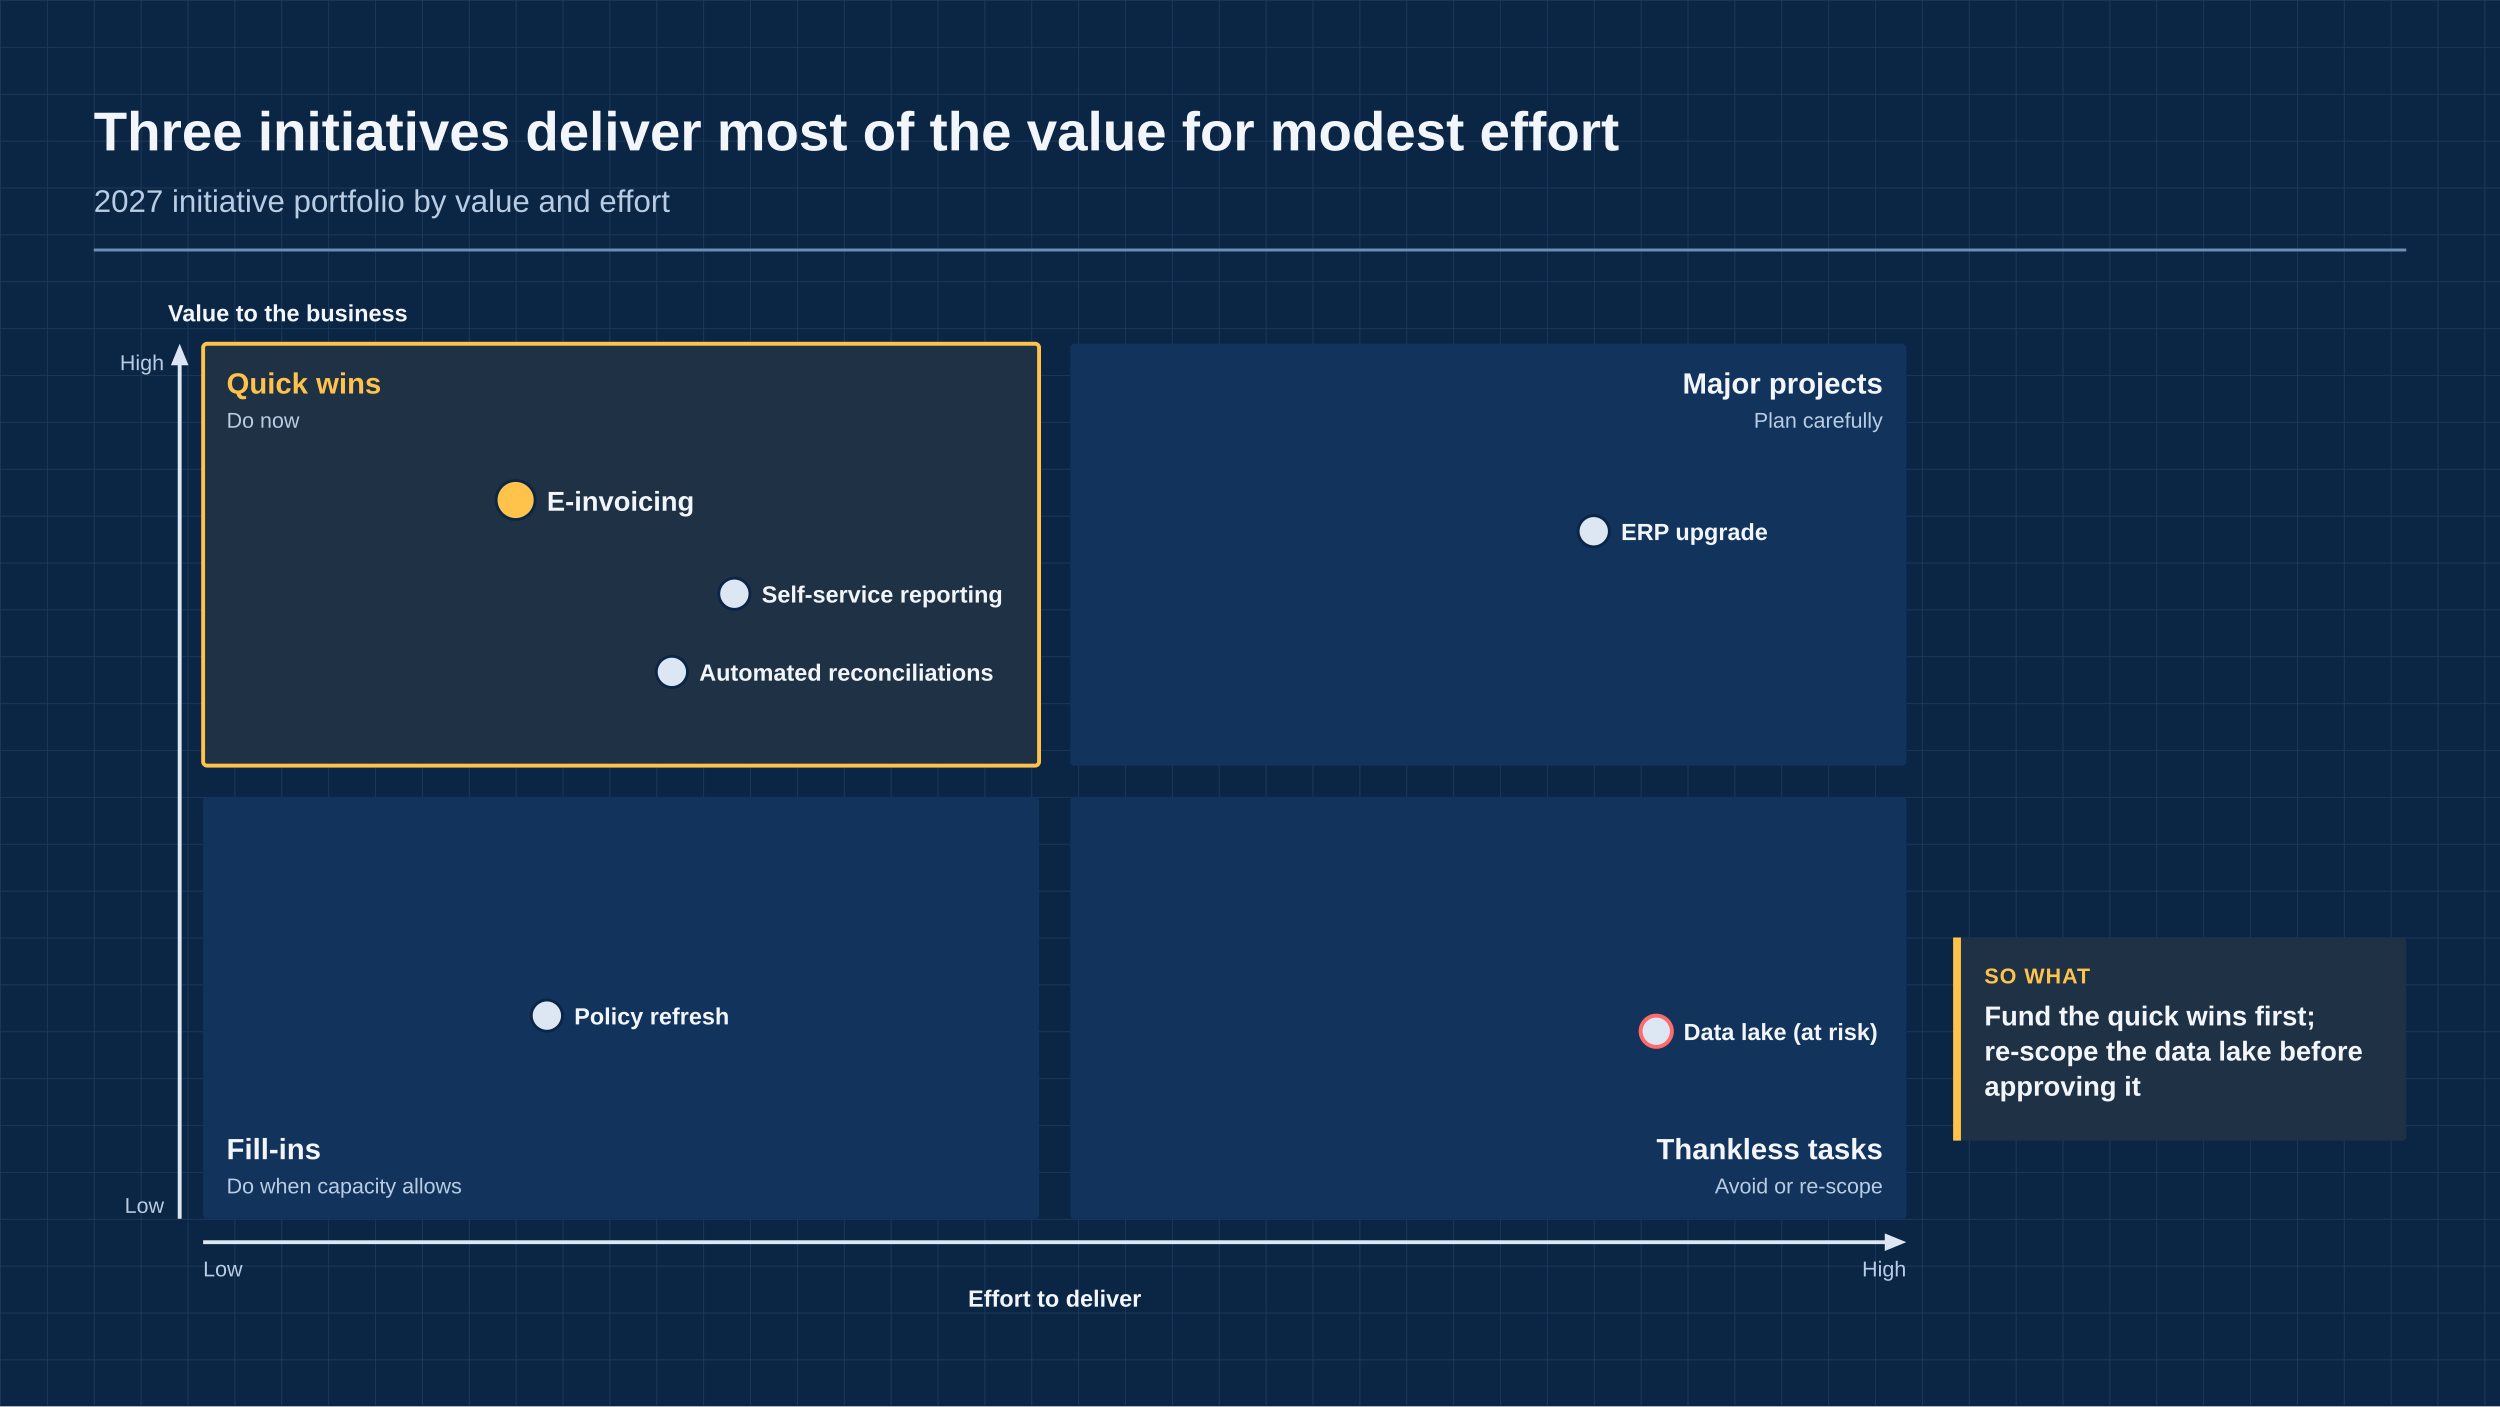
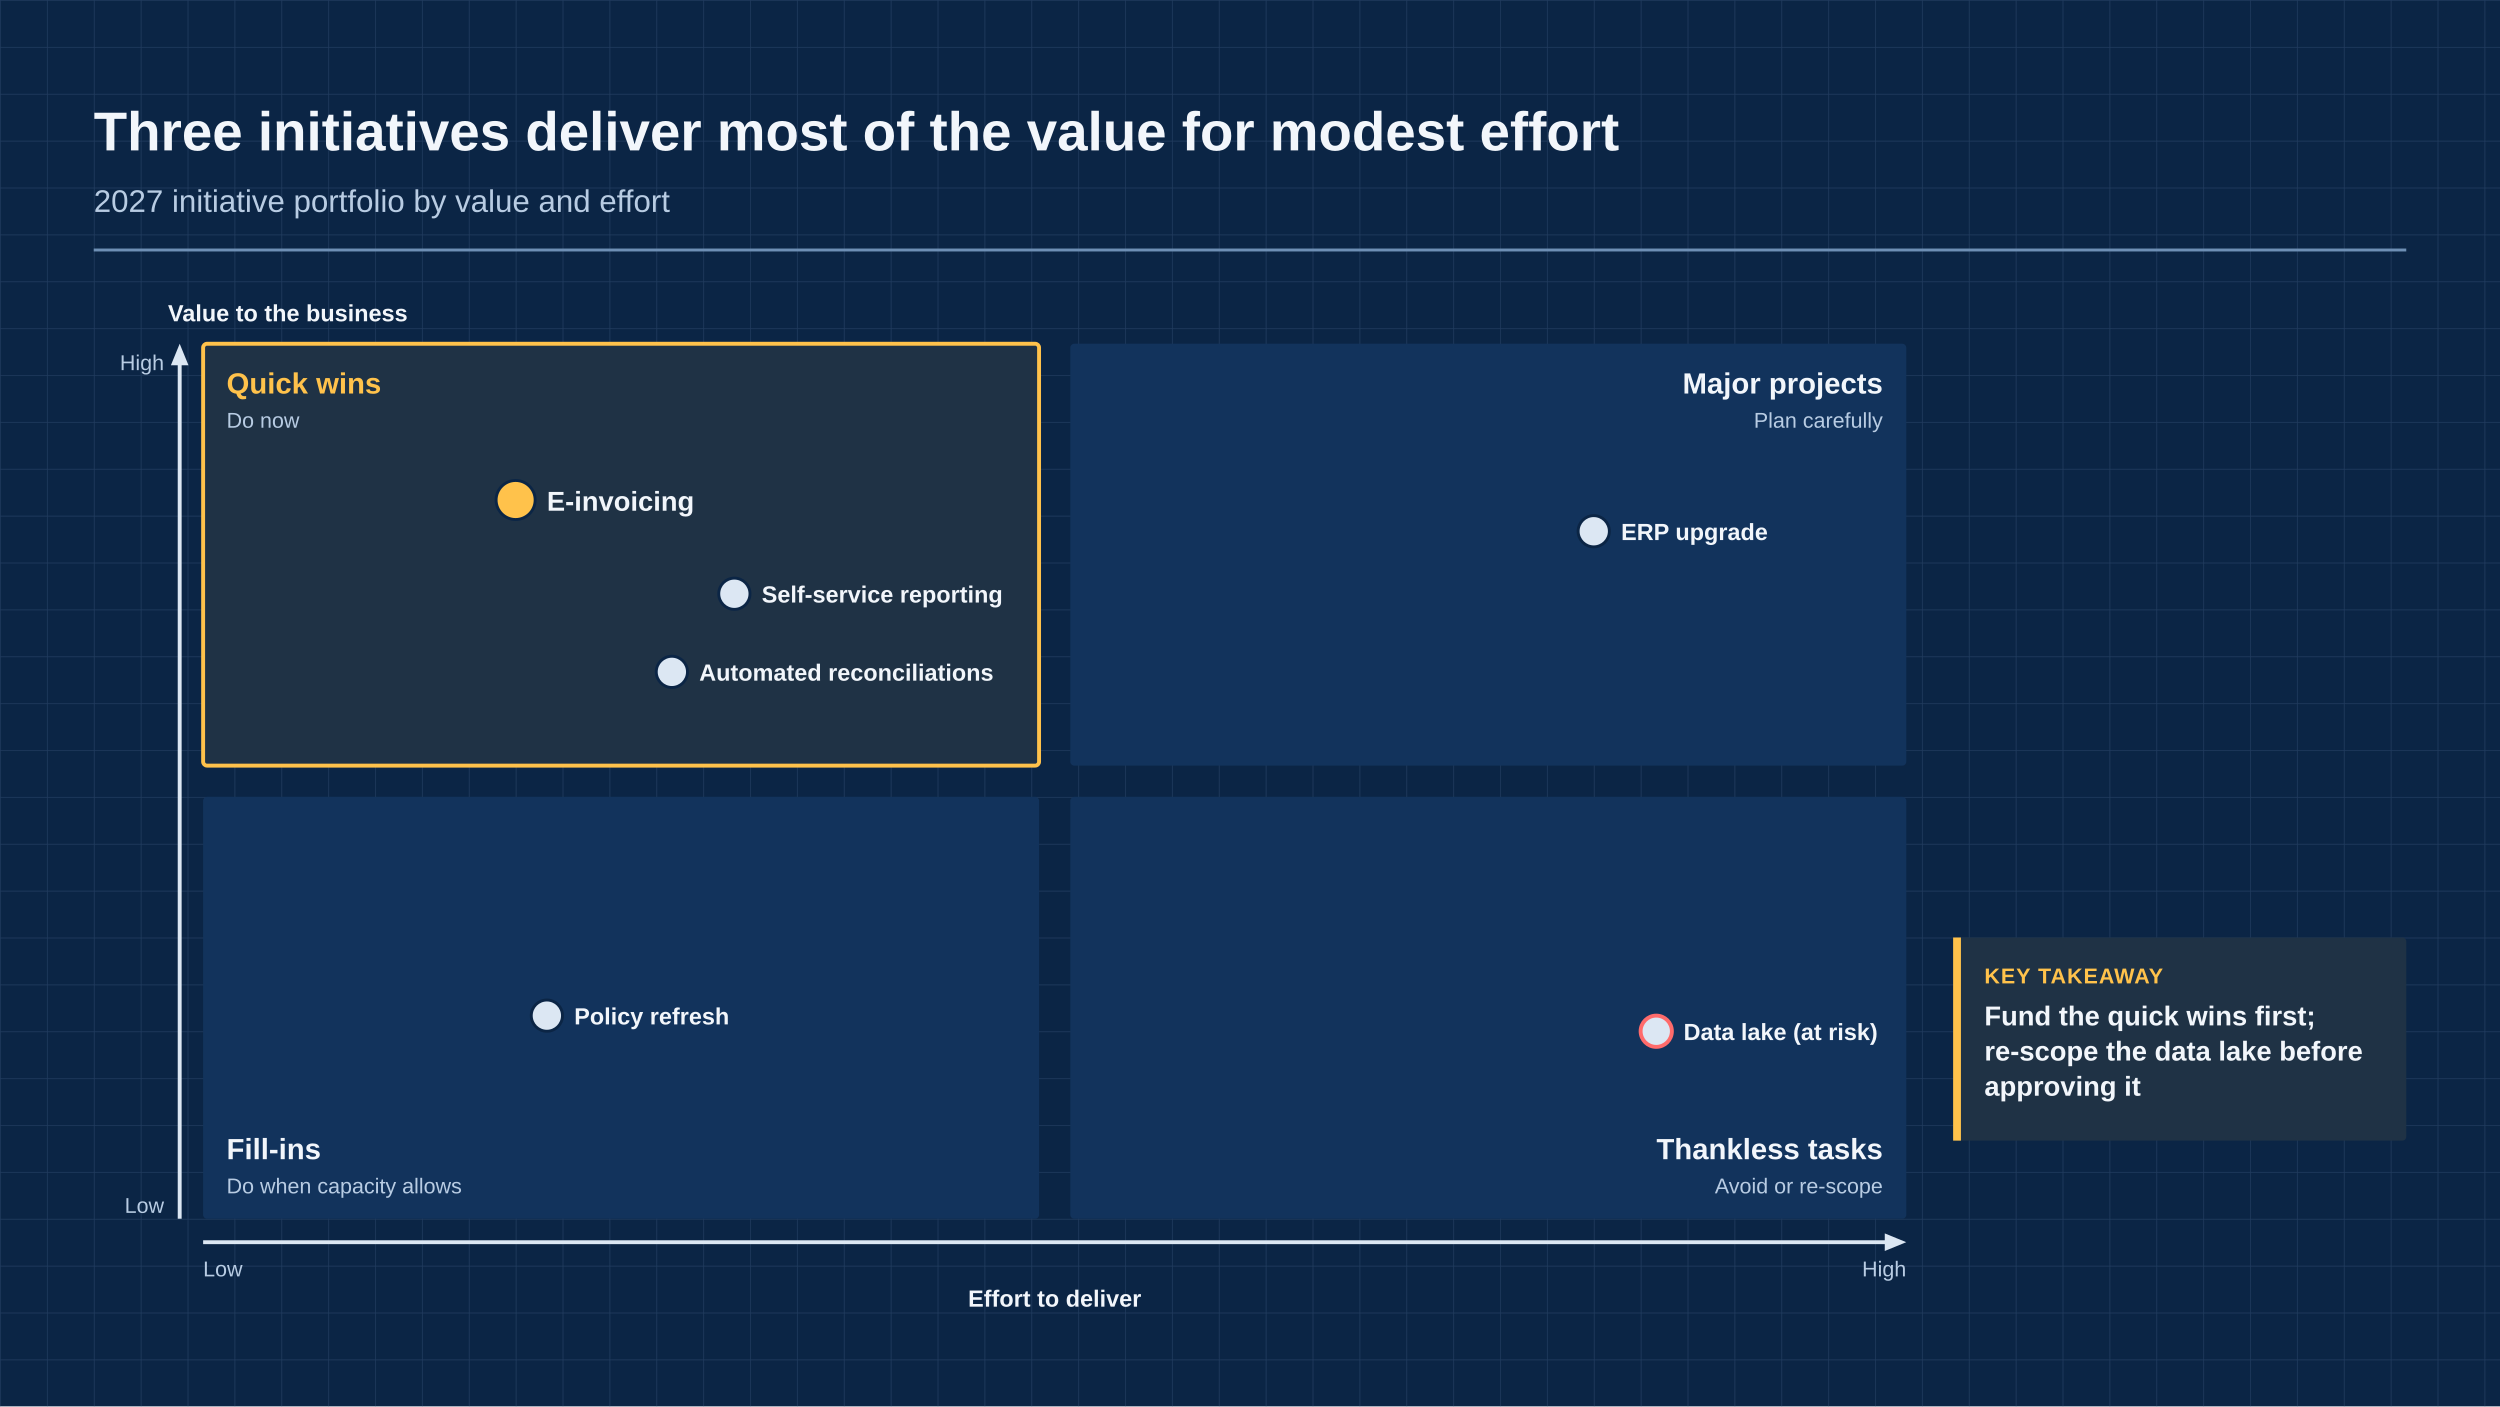
<svg xmlns="http://www.w3.org/2000/svg" width="1280" height="720" viewBox="0 0 1280 720" role="img" aria-labelledby="ds-svg-title ds-svg-desc" data-generator="diagram-studio 1.0.0" data-type="matrix-2x2" data-theme="blueprint" data-altitude="executive">
  <defs>
    <pattern id="ds-grid-pattern" width="24" height="24" patternUnits="userSpaceOnUse" x="0" y="0">
      <path d="M24 0H0V24" fill="none" stroke="#213C5E" stroke-width="0.75" />
    </pattern>
  </defs>
  <rect id="ds-background" data-role="background" width="1280" height="720" fill="#0B2545" />
  <rect id="ds-grid" data-role="decoration" x="0" y="0" width="1280" height="720" fill="url(#ds-grid-pattern)" />
  <text id="ds-title" data-role="title" font-family="'IBM Plex Sans', 'Helvetica Neue', Arial, sans-serif" font-size="28" font-weight="600" fill="#F2F6FB">
    <tspan x="48" y="77">Three initiatives deliver most of the value for modest effort</tspan>
  </text>
  <text id="ds-subtitle" data-role="subtitle" font-family="'IBM Plex Sans', 'Helvetica Neue', Arial, sans-serif" font-size="16" font-weight="400" fill="#B8CCE3">
    <tspan x="48" y="108.5">2027 initiative portfolio by value and effort</tspan>
  </text>
  <path id="ds-header-rule" data-role="decoration" d="M48 128L1232 128" fill="none" stroke="#6E8FB5" stroke-width="1.5" stroke-linecap="butt" stroke-linejoin="round" />
  <path id="quadrant-top-left" data-role="group" data-emphasis="accent" d="M106 176H530A2 2 0 0 1 532 178V390A2 2 0 0 1 530 392H106A2 2 0 0 1 104 390V178A2 2 0 0 1 106 176Z" fill="#1F3245" stroke="#FFC24B" stroke-width="2" stroke-linejoin="round" />
  <text id="quadrant-top-left--label" data-role="header" font-family="'IBM Plex Sans', 'Helvetica Neue', Arial, sans-serif" font-size="15" font-weight="600" fill="#FFC24B">
    <tspan x="116" y="201.5">Quick wins</tspan>
  </text>
  <text id="quadrant-top-left--description" data-role="header" font-family="'IBM Plex Sans', 'Helvetica Neue', Arial, sans-serif" font-size="11" font-weight="400" fill="#B8CCE3">
    <tspan x="116" y="219">Do now</tspan>
  </text>
  <path id="quadrant-top-right" data-role="group" d="M550 176H974A2 2 0 0 1 976 178V390A2 2 0 0 1 974 392H550A2 2 0 0 1 548 390V178A2 2 0 0 1 550 176Z" fill="#12335C" />
  <text id="quadrant-top-right--label" data-role="header" font-family="'IBM Plex Sans', 'Helvetica Neue', Arial, sans-serif" font-size="15" font-weight="600" fill="#F2F6FB" text-anchor="end">
    <tspan x="964" y="201.5">Major projects</tspan>
  </text>
  <text id="quadrant-top-right--description" data-role="header" font-family="'IBM Plex Sans', 'Helvetica Neue', Arial, sans-serif" font-size="11" font-weight="400" fill="#B8CCE3" text-anchor="end">
    <tspan x="964" y="219">Plan carefully</tspan>
  </text>
  <path id="quadrant-bottom-left" data-role="group" d="M106 408H530A2 2 0 0 1 532 410V622A2 2 0 0 1 530 624H106A2 2 0 0 1 104 622V410A2 2 0 0 1 106 408Z" fill="#12335C" />
  <text id="quadrant-bottom-left--label" data-role="header" font-family="'IBM Plex Sans', 'Helvetica Neue', Arial, sans-serif" font-size="15" font-weight="600" fill="#F2F6FB">
    <tspan x="116" y="593.5">Fill-ins</tspan>
  </text>
  <text id="quadrant-bottom-left--description" data-role="header" font-family="'IBM Plex Sans', 'Helvetica Neue', Arial, sans-serif" font-size="11" font-weight="400" fill="#B8CCE3">
    <tspan x="116" y="611">Do when capacity allows</tspan>
  </text>
  <path id="quadrant-bottom-right" data-role="group" d="M550 408H974A2 2 0 0 1 976 410V622A2 2 0 0 1 974 624H550A2 2 0 0 1 548 622V410A2 2 0 0 1 550 408Z" fill="#12335C" />
  <text id="quadrant-bottom-right--label" data-role="header" font-family="'IBM Plex Sans', 'Helvetica Neue', Arial, sans-serif" font-size="15" font-weight="600" fill="#F2F6FB" text-anchor="end">
    <tspan x="964" y="593.5">Thankless tasks</tspan>
  </text>
  <text id="quadrant-bottom-right--description" data-role="header" font-family="'IBM Plex Sans', 'Helvetica Neue', Arial, sans-serif" font-size="11" font-weight="400" fill="#B8CCE3" text-anchor="end">
    <tspan x="964" y="611">Avoid or re-scope</tspan>
  </text>
  <g id="ds-axis-y" data-role="axis">
    <path d="M92 624L92 186" fill="none" stroke="#DCE7F3" stroke-width="2" stroke-linecap="butt" stroke-linejoin="round" />
    <path d="M92 176L96.5 187L87.5 187Z" fill="#DCE7F3" />
  </g>
  <g id="ds-axis-x" data-role="axis">
    <path d="M104 636L966 636" fill="none" stroke="#DCE7F3" stroke-width="2" stroke-linecap="butt" stroke-linejoin="round" />
    <path d="M976 636L965 640.5L965 631.5Z" fill="#DCE7F3" />
  </g>
  <text id="ds-axis-y-high" data-role="axis" font-family="'IBM Plex Sans', 'Helvetica Neue', Arial, sans-serif" font-size="11" font-weight="400" fill="#B8CCE3" text-anchor="end">
    <tspan x="84" y="189.5">High</tspan>
  </text>
  <text id="ds-axis-y-low" data-role="axis" font-family="'IBM Plex Sans', 'Helvetica Neue', Arial, sans-serif" font-size="11" font-weight="400" fill="#B8CCE3" text-anchor="end">
    <tspan x="84" y="621">Low</tspan>
  </text>
  <text id="ds-axis-x-low" data-role="axis" font-family="'IBM Plex Sans', 'Helvetica Neue', Arial, sans-serif" font-size="11" font-weight="400" fill="#B8CCE3">
    <tspan x="104" y="653.5">Low</tspan>
  </text>
  <text id="ds-axis-x-high" data-role="axis" font-family="'IBM Plex Sans', 'Helvetica Neue', Arial, sans-serif" font-size="11" font-weight="400" fill="#B8CCE3" text-anchor="end">
    <tspan x="976" y="653.5">High</tspan>
  </text>
  <text id="ds-axis-x-title" data-role="axis" font-family="'IBM Plex Sans', 'Helvetica Neue', Arial, sans-serif" font-size="12" font-weight="600" fill="#F2F6FB" text-anchor="middle">
    <tspan x="540" y="669">Effort to deliver</tspan>
  </text>
  <text id="ds-axis-y-title" data-role="axis" font-family="'IBM Plex Sans', 'Helvetica Neue', Arial, sans-serif" font-size="12" font-weight="600" fill="#F2F6FB">
    <tspan x="86" y="164.5">Value to the business</tspan>
  </text>
  <path id="e-invoicing" data-role="marker" data-node="e-invoicing" data-emphasis="accent" d="M254 256A10 10 0 1 1 274 256A10 10 0 1 1 254 256Z" fill="#FFC24B" stroke="#0B2545" stroke-width="1.5" stroke-linejoin="round" />
  <text id="e-invoicing--label" data-role="label" font-family="'IBM Plex Sans', 'Helvetica Neue', Arial, sans-serif" font-size="14" font-weight="600" fill="#F2F6FB">
    <tspan x="280" y="261.5">E-invoicing</tspan>
  </text>
  <path id="self-service" data-role="marker" data-node="self-service" d="M368 304A8 8 0 1 1 384 304A8 8 0 1 1 368 304Z" fill="#DCE7F3" stroke="#0B2545" stroke-width="1.5" stroke-linejoin="round" />
  <text id="self-service--label" data-role="label" font-family="'IBM Plex Sans', 'Helvetica Neue', Arial, sans-serif" font-size="12" font-weight="600" fill="#F2F6FB">
    <tspan x="390" y="308.5">Self-service reporting</tspan>
  </text>
  <path id="auto-recs" data-role="marker" data-node="auto-recs" d="M336 344A8 8 0 1 1 352 344A8 8 0 1 1 336 344Z" fill="#DCE7F3" stroke="#0B2545" stroke-width="1.5" stroke-linejoin="round" />
  <text id="auto-recs--label" data-role="label" font-family="'IBM Plex Sans', 'Helvetica Neue', Arial, sans-serif" font-size="12" font-weight="600" fill="#F2F6FB">
    <tspan x="358" y="348.5">Automated reconciliations</tspan>
  </text>
  <path id="erp" data-role="marker" data-node="erp" d="M808 272A8 8 0 1 1 824 272A8 8 0 1 1 808 272Z" fill="#DCE7F3" stroke="#0B2545" stroke-width="1.5" stroke-linejoin="round" />
  <text id="erp--label" data-role="label" font-family="'IBM Plex Sans', 'Helvetica Neue', Arial, sans-serif" font-size="12" font-weight="600" fill="#F2F6FB">
    <tspan x="830" y="276.5">ERP upgrade</tspan>
  </text>
  <path id="data-lake" data-role="marker" data-node="data-lake" data-status="at-risk" d="M840 528A8 8 0 1 1 856 528A8 8 0 1 1 840 528Z" fill="#DCE7F3" stroke="#FF6B6B" stroke-width="2" stroke-linejoin="round" />
  <text id="data-lake--label" data-role="label" font-family="'IBM Plex Sans', 'Helvetica Neue', Arial, sans-serif" font-size="12" font-weight="600" fill="#F2F6FB">
    <tspan x="862" y="532.5">Data lake (at risk)</tspan>
  </text>
  <path id="policy" data-role="marker" data-node="policy" d="M272 520A8 8 0 1 1 288 520A8 8 0 1 1 272 520Z" fill="#DCE7F3" stroke="#0B2545" stroke-width="1.5" stroke-linejoin="round" />
  <text id="policy--label" data-role="label" font-family="'IBM Plex Sans', 'Helvetica Neue', Arial, sans-serif" font-size="12" font-weight="600" fill="#F2F6FB">
    <tspan x="294" y="524.5">Policy refresh</tspan>
  </text>
  <path id="ds-callout" data-role="callout" d="M1002 480H1230A2 2 0 0 1 1232 482V582A2 2 0 0 1 1230 584H1002A2 2 0 0 1 1000 582V482A2 2 0 0 1 1002 480Z" fill="#1F3245" />
  <path id="ds-callout-bar" data-role="decoration" d="M1000 480H1004V584H1000Z" fill="#FFC24B" />
  <text id="ds-callout-heading" data-role="label" font-family="'IBM Plex Sans', 'Helvetica Neue', Arial, sans-serif" font-size="11" font-weight="600" fill="#FFC24B" letter-spacing="0.5">
-     <tspan x="1016" y="503.5">SO WHAT</tspan>
+     <tspan x="1016" y="503.5">KEY TAKEAWAY</tspan>
  </text>
  <text id="ds-callout-text" data-role="label" font-family="'IBM Plex Sans', 'Helvetica Neue', Arial, sans-serif" font-size="14" font-weight="600" fill="#F2F6FB">
    <tspan x="1016" y="525">Fund the quick wins first;</tspan>
    <tspan x="1016" y="543">re-scope the data lake before</tspan>
    <tspan x="1016" y="561">approving it</tspan>
  </text>
</svg>
